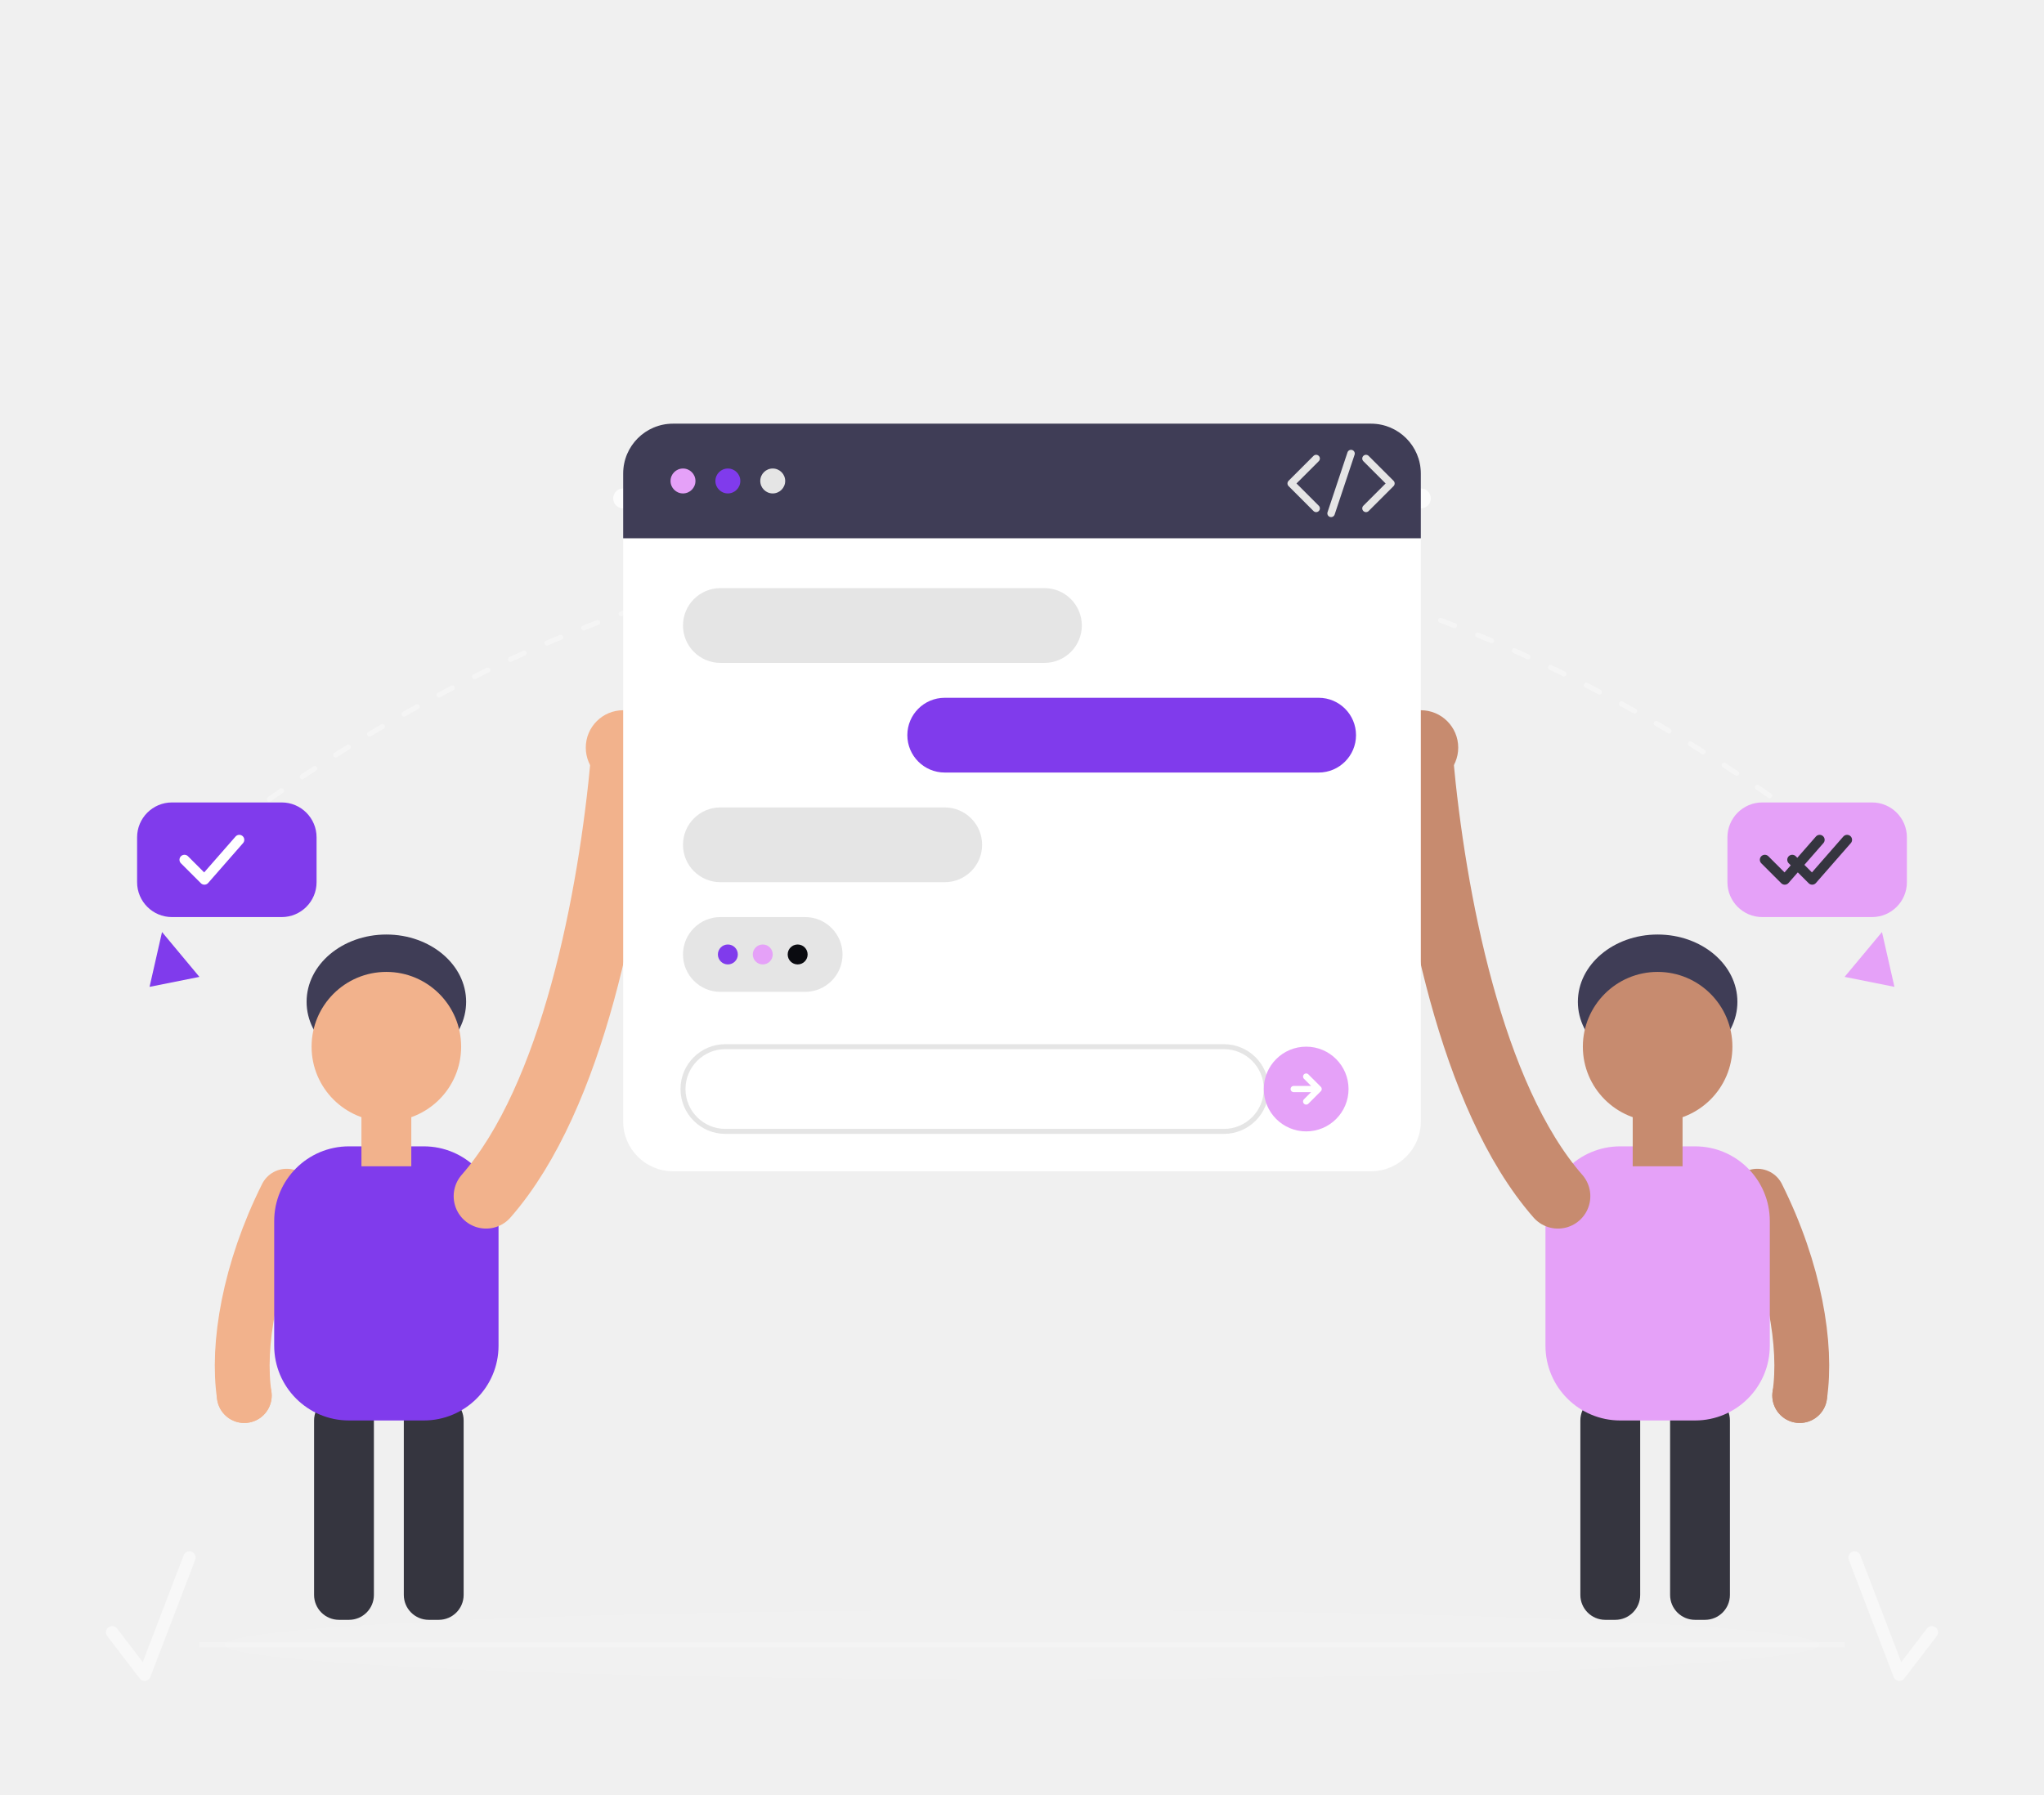
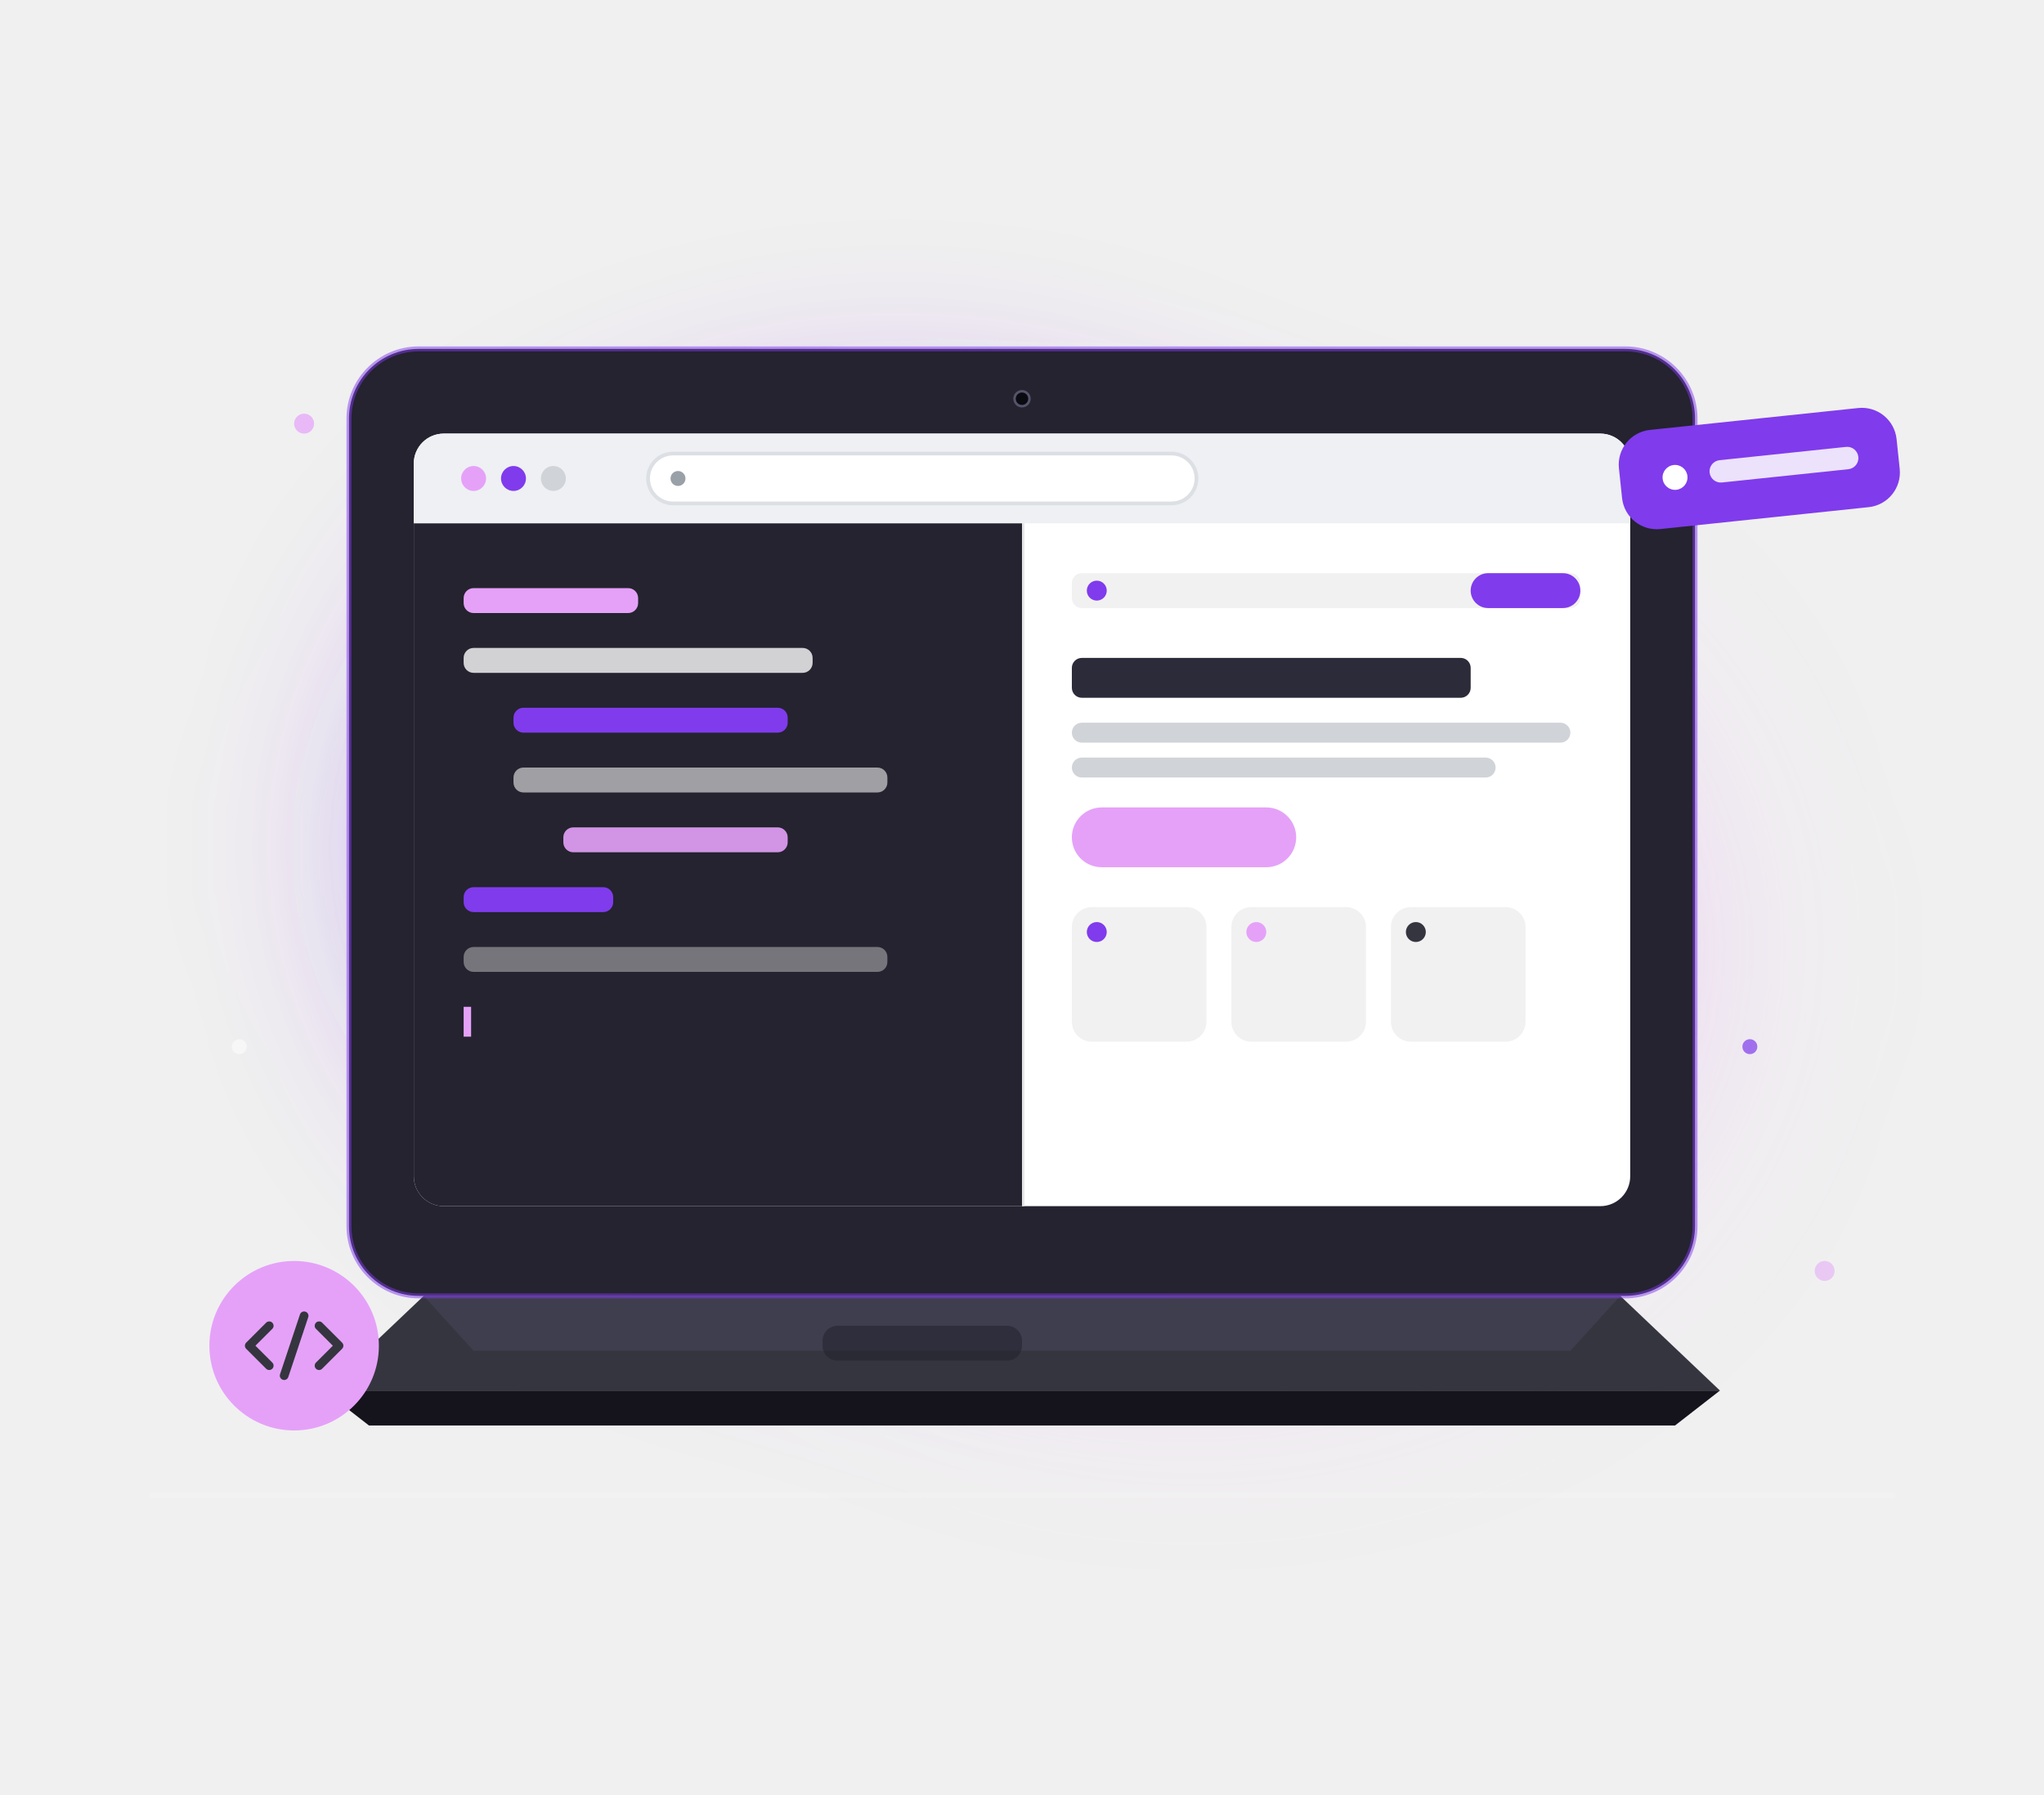
<svg xmlns="http://www.w3.org/2000/svg" width="820" height="720" viewBox="0 0 820 720" fill="none">
-   <ellipse cx="410" cy="660" rx="320" ry="14" fill="#ffffff" fill-opacity="0.05" />
-   <line x1="80" y1="660" x2="740" y2="660" stroke="#ffffff" stroke-opacity="0.2" stroke-width="2" />
-   <path d="M95,330 C300,180 520,180 725,330" fill="none" stroke="#ffffff" stroke-opacity="0.35" stroke-width="2" stroke-dasharray="6 10" stroke-linecap="round" />
-   <circle cx="250" cy="200" r="4" fill="#ffffff" fill-opacity="0.8" />
-   <circle cx="410" cy="178" r="4" fill="#ffffff" fill-opacity="0.8" />
-   <circle cx="570" cy="200" r="4" fill="#ffffff" fill-opacity="0.8" />
-   <g>
-     <path d="M115,480 C100,510 95,540 98,560" stroke="#f2b28c" stroke-width="22" stroke-linecap="round" fill="none" />
-     <circle cx="98" cy="560" r="11" fill="#f2b28c" />
-     <rect x="126" y="560" width="24" height="90" rx="10" fill="#35353f" />
-     <rect x="162" y="560" width="24" height="90" rx="10" fill="#35353f" />
-     <rect x="110" y="460" width="90" height="110" rx="30" fill="#803bec" />
-     <path d="M195,480 C230,440 245,360 250,305" stroke="#f2b28c" stroke-width="26" stroke-linecap="round" fill="none" />
-     <circle cx="250" cy="300" r="15" fill="#f2b28c" />
-     <rect x="145" y="438" width="20" height="30" fill="#f2b28c" />
-     <ellipse cx="155" cy="402" rx="32" ry="27" fill="#3f3d56" />
-     <circle cx="155" cy="420" r="30" fill="#f2b28c" />
-   </g>
-   <g>
-     <path d="M65,374 L80,392 L60,396 Z" fill="#803bec" />
-     <rect x="55" y="322" width="72" height="46" rx="14" fill="#803bec" />
-     <path d="M74,345 L82,353 L96,337" stroke="#ffffff" stroke-width="4" stroke-linecap="round" stroke-linejoin="round" fill="none" />
-   </g>
-   <g>
-     <path d="M705,480 C720,510 725,540 722,560" stroke="#c78b6f" stroke-width="22" stroke-linecap="round" fill="none" />
-     <circle cx="722" cy="560" r="11" fill="#c78b6f" />
-     <rect x="634" y="560" width="24" height="90" rx="10" fill="#35353f" />
-     <rect x="670" y="560" width="24" height="90" rx="10" fill="#35353f" />
-     <rect x="620" y="460" width="90" height="110" rx="30" fill="#e5a1f8" />
-     <path d="M625,480 C590,440 575,360 570,305" stroke="#c78b6f" stroke-width="26" stroke-linecap="round" fill="none" />
-     <circle cx="570" cy="300" r="15" fill="#c78b6f" />
-     <rect x="655" y="438" width="20" height="30" fill="#c78b6f" />
-     <ellipse cx="665" cy="402" rx="32" ry="27" fill="#3f3d56" />
-     <circle cx="665" cy="420" r="30" fill="#c78b6f" />
-   </g>
-   <g>
-     <path d="M755,374 L740,392 L760,396 Z" fill="#e5a1f8" />
-     <rect x="693" y="322" width="72" height="46" rx="14" fill="#e5a1f8" />
-     <path d="M708,345 L716,353 L730,337" stroke="#35353f" stroke-width="4" stroke-linecap="round" stroke-linejoin="round" fill="none" />
-     <path d="M719,345 L727,353 L741,337" stroke="#35353f" stroke-width="4" stroke-linecap="round" stroke-linejoin="round" fill="none" />
-   </g>
  <defs>
-     <clipPath id="teamworkCardClip">
-       <rect x="250" y="170" width="320" height="300" rx="20" />
+     <filter id="laptopGlow" x="-60%" y="-60%" width="220%" height="220%">
+       <feGaussianBlur stdDeviation="38" />
+     </filter>
+     <clipPath id="laptopScreenClip">
+       <rect x="166" y="134" width="488" height="310" rx="12" />
    </clipPath>
  </defs>
-   <g clip-path="url(#teamworkCardClip)">
-     <rect x="250" y="170" width="320" height="300" fill="#ffffff" />
-     <rect x="250" y="170" width="320" height="46" fill="#3f3d56" />
-     <circle cx="274" cy="193" r="5" fill="#e5a1f8" />
-     <circle cx="292" cy="193" r="5" fill="#803bec" />
-     <circle cx="310" cy="193" r="5" fill="#e5e5e5" />
-     <path d="M528,184 L518,194 L528,204" stroke="#e5e5e5" stroke-width="3" stroke-linecap="round" stroke-linejoin="round" fill="none" />
-     <path d="M534,206 L542,182" stroke="#e5e5e5" stroke-width="3" stroke-linecap="round" fill="none" />
-     <path d="M548,184 L558,194 L548,204" stroke="#e5e5e5" stroke-width="3" stroke-linecap="round" stroke-linejoin="round" fill="none" />
-     <rect x="274" y="236" width="160" height="30" rx="15" fill="#e5e5e5" />
-     <rect x="364" y="280" width="180" height="30" rx="15" fill="#803bec" />
-     <rect x="274" y="324" width="120" height="30" rx="15" fill="#e5e5e5" />
-     <rect x="274" y="368" width="64" height="30" rx="15" fill="#e5e5e5" />
-     <circle cx="292" cy="383" r="4" fill="#803bec" />
-     <circle cx="306" cy="383" r="4" fill="#e5a1f8" />
-     <circle cx="320" cy="383" r="4" fill="#0a0b10" />
-     <rect x="274" y="420" width="234" height="34" rx="17" fill="#ffffff" stroke="#e5e5e5" stroke-width="2" />
-     <circle cx="524" cy="437" r="17" fill="#e5a1f8" />
-     <path d="M519,437 L529,437 M524,432 L529,437 L524,442" stroke="#ffffff" stroke-width="2.5" stroke-linecap="round" stroke-linejoin="round" fill="none" />
+   <g transform="translate(0,40)">
+     <g filter="url(#laptopGlow)">
+       <ellipse cx="360" cy="300" rx="210" ry="170" fill="#803bec" fill-opacity="0.35" />
+       <ellipse cx="480" cy="340" rx="210" ry="170" fill="#e5a1f8" fill-opacity="0.28" />
+     </g>
+     <circle cx="122" cy="130" r="4" fill="#e5a1f8" fill-opacity="0.7" />
+     <circle cx="702" cy="380" r="3" fill="#803bec" fill-opacity="0.7" />
+     <circle cx="96" cy="380" r="3" fill="#ffffff" fill-opacity="0.5" />
+     <circle cx="732" cy="470" r="4" fill="#e5a1f8" fill-opacity="0.5" />
+     <line x1="60" y1="560" x2="760" y2="560" stroke="#ffffff" stroke-opacity="0.15" stroke-width="2" />
+     <polygon points="170,480 650,480 690,518 130,518" fill="#35353f" />
+     <polygon points="170,480 650,480 630,502 190,502" fill="#4b4960" fill-opacity="0.5" />
+     <rect x="330" y="492" width="80" height="14" rx="6" fill="#24232f" fill-opacity="0.6" />
+     <polygon points="130,518 690,518 672,532 148,532" fill="#15141c" />
+     <rect x="140" y="100" width="540" height="380" rx="28" fill="#24232f" stroke="#803bec" stroke-opacity="0.5" stroke-width="2" />
+     <circle cx="410" cy="120" r="3" fill="#0a0b10" stroke="#55536b" stroke-width="1" />
+     <rect x="166" y="134" width="488" height="310" rx="12" fill="#ffffff" />
+     <g clip-path="url(#laptopScreenClip)">
+       <rect x="166" y="134" width="488" height="36" fill="#eef0f3" />
+       <circle cx="190" cy="152" r="5" fill="#e5a1f8" />
+       <circle cx="206" cy="152" r="5" fill="#803bec" />
+       <circle cx="222" cy="152" r="5" fill="#d0d3d8" />
+       <rect x="260" y="142" width="220" height="20" rx="10" fill="#ffffff" stroke="#dcdfe3" stroke-width="1.5" />
+       <circle cx="272" cy="152" r="3" fill="#9aa0a8" />
+       <rect x="410" y="170" width="1" height="274" fill="#e5e5e5" />
+       <rect x="166" y="170" width="244" height="274" fill="#24232f" />
+       <rect x="186" y="196" width="70" height="10" rx="4" fill="#e5a1f8" />
+       <rect x="186" y="220" width="140" height="10" rx="4" fill="#f1f1f1" fill-opacity="0.85" />
+       <rect x="206" y="244" width="110" height="10" rx="4" fill="#803bec" />
+       <rect x="206" y="268" width="150" height="10" rx="4" fill="#f1f1f1" fill-opacity="0.6" />
+       <rect x="226" y="292" width="90" height="10" rx="4" fill="#e5a1f8" fill-opacity="0.9" />
+       <rect x="186" y="316" width="60" height="10" rx="4" fill="#803bec" />
+       <rect x="186" y="340" width="170" height="10" rx="4" fill="#f1f1f1" fill-opacity="0.4" />
+       <rect x="186" y="364" width="3" height="12" fill="#e5a1f8" />
+       <rect x="430" y="190" width="204" height="14" rx="4" fill="#f1f1f1" />
+       <circle cx="440" cy="197" r="4" fill="#803bec" />
+       <rect x="590" y="190" width="44" height="14" rx="7" fill="#803bec" />
+       <rect x="430" y="224" width="160" height="16" rx="4" fill="#2c2b3a" />
+       <rect x="430" y="250" width="200" height="8" rx="4" fill="#d0d3d8" />
+       <rect x="430" y="264" width="170" height="8" rx="4" fill="#d0d3d8" />
+       <rect x="430" y="284" width="90" height="24" rx="12" fill="#e5a1f8" />
+       <rect x="430" y="324" width="54" height="54" rx="8" fill="#f1f1f1" />
+       <circle cx="440" cy="334" r="4" fill="#803bec" />
+       <rect x="494" y="324" width="54" height="54" rx="8" fill="#f1f1f1" />
+       <circle cx="504" cy="334" r="4" fill="#e5a1f8" />
+       <rect x="558" y="324" width="54" height="54" rx="8" fill="#f1f1f1" />
+       <circle cx="568" cy="334" r="4" fill="#35353f" />
+     </g>
+     <g transform="rotate(-6 706 150)">
+       <rect x="650" y="128" width="112" height="40" rx="14" fill="#803bec" />
+       <circle cx="672" cy="148" r="5" fill="#ffffff" />
+       <rect x="686" y="143" width="60" height="9" rx="4.5" fill="#ffffff" fill-opacity="0.85" />
+     </g>
+     <g>
+       <circle cx="118" cy="500" r="34" fill="#e5a1f8" />
+       <path d="M108,492 L100,500 L108,508" stroke="#35353f" stroke-width="3.5" stroke-linecap="round" stroke-linejoin="round" fill="none" />
+       <path d="M114,512 L122,488" stroke="#35353f" stroke-width="3.5" stroke-linecap="round" fill="none" />
+       <path d="M128,492 L136,500 L128,508" stroke="#35353f" stroke-width="3.5" stroke-linecap="round" stroke-linejoin="round" fill="none" />
+     </g>
  </g>
-   <path d="M45,655 L58,672 L76,625" stroke="#ffffff" stroke-opacity="0.5" stroke-width="5" fill="none" stroke-linecap="round" stroke-linejoin="round" />
-   <path d="M775,655 L762,672 L744,625" stroke="#ffffff" stroke-opacity="0.5" stroke-width="5" fill="none" stroke-linecap="round" stroke-linejoin="round" />
</svg>
